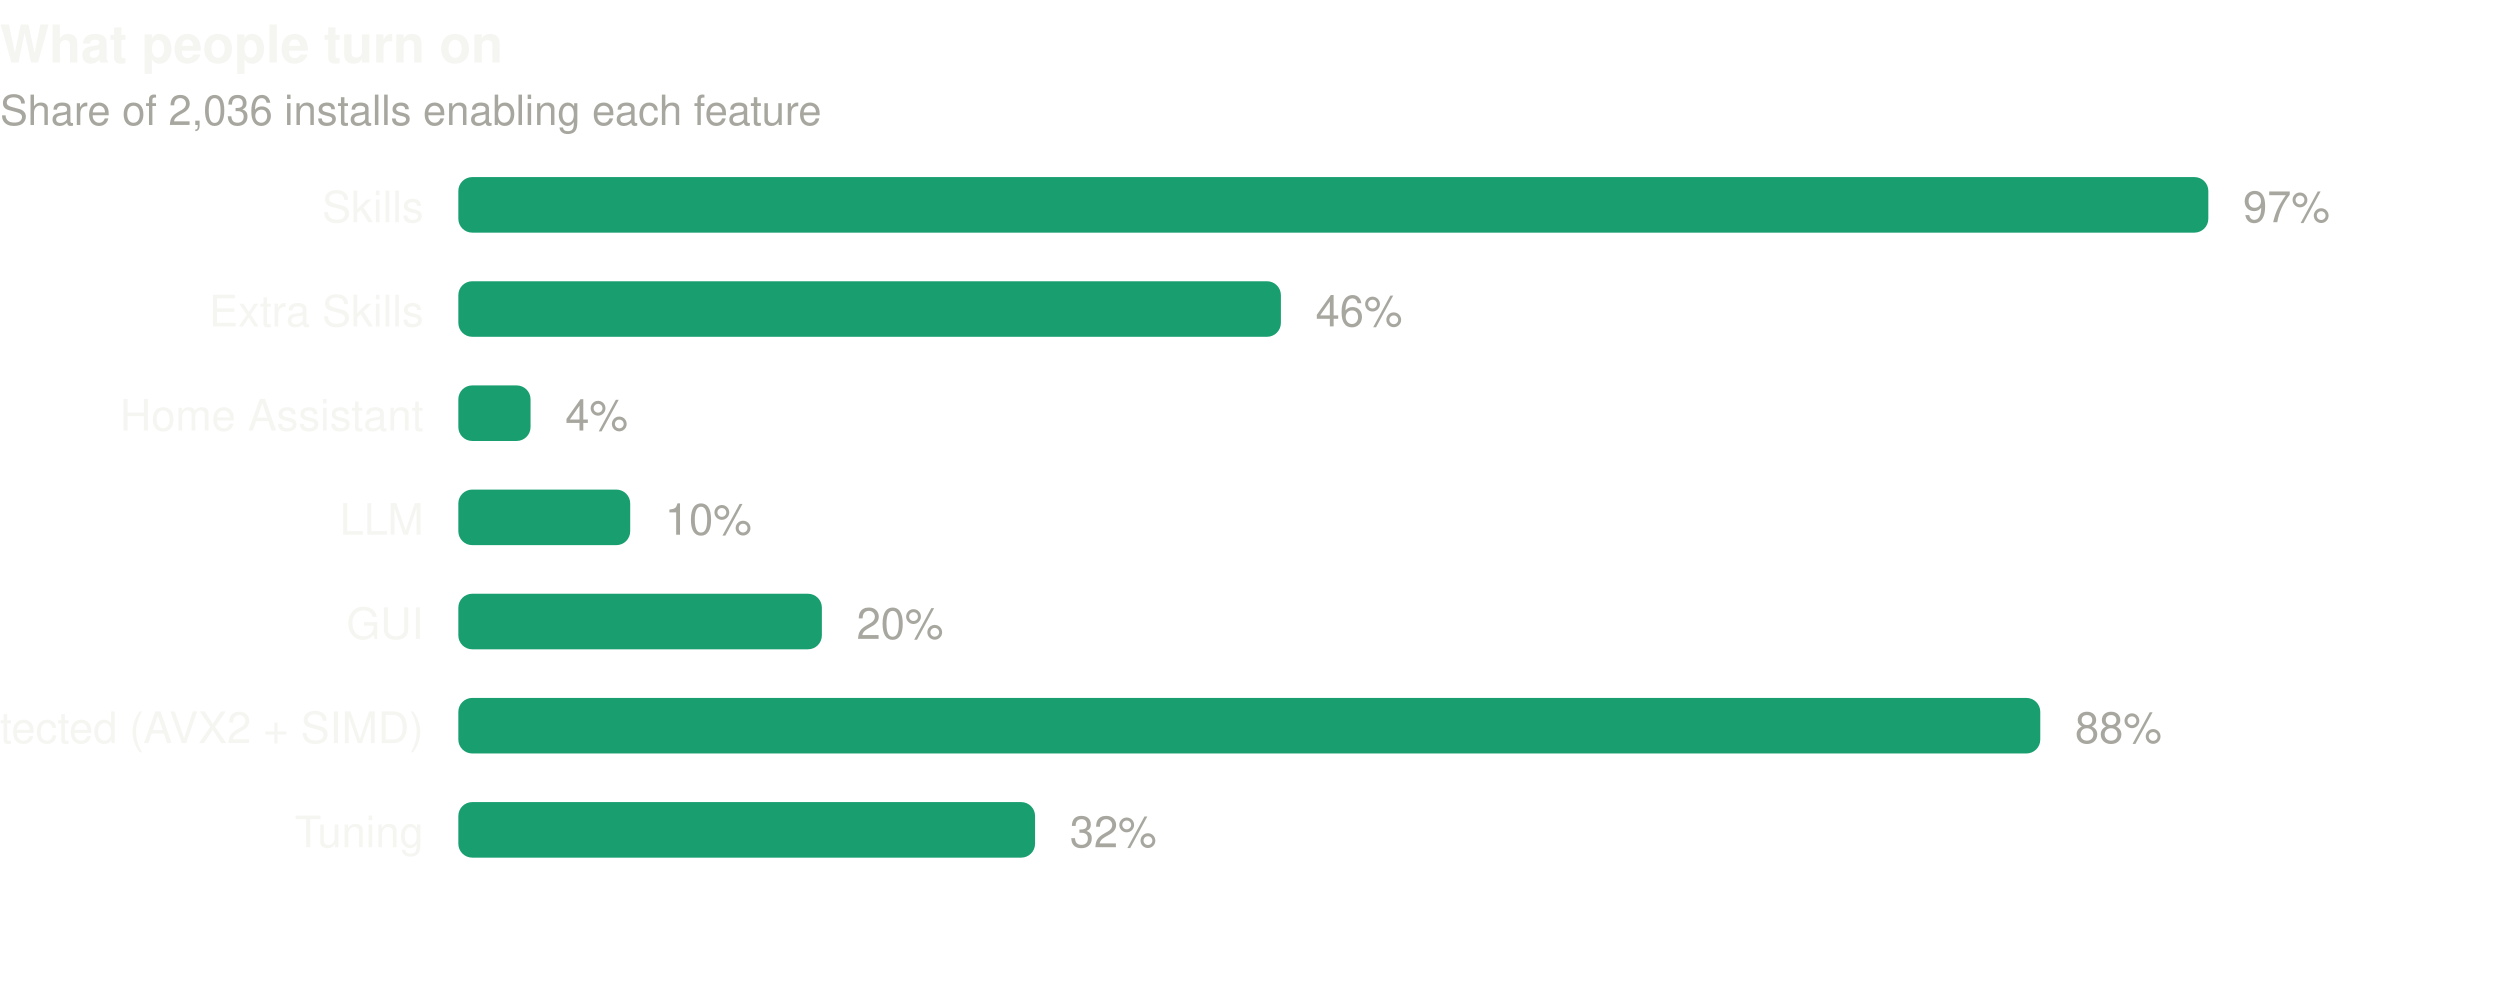
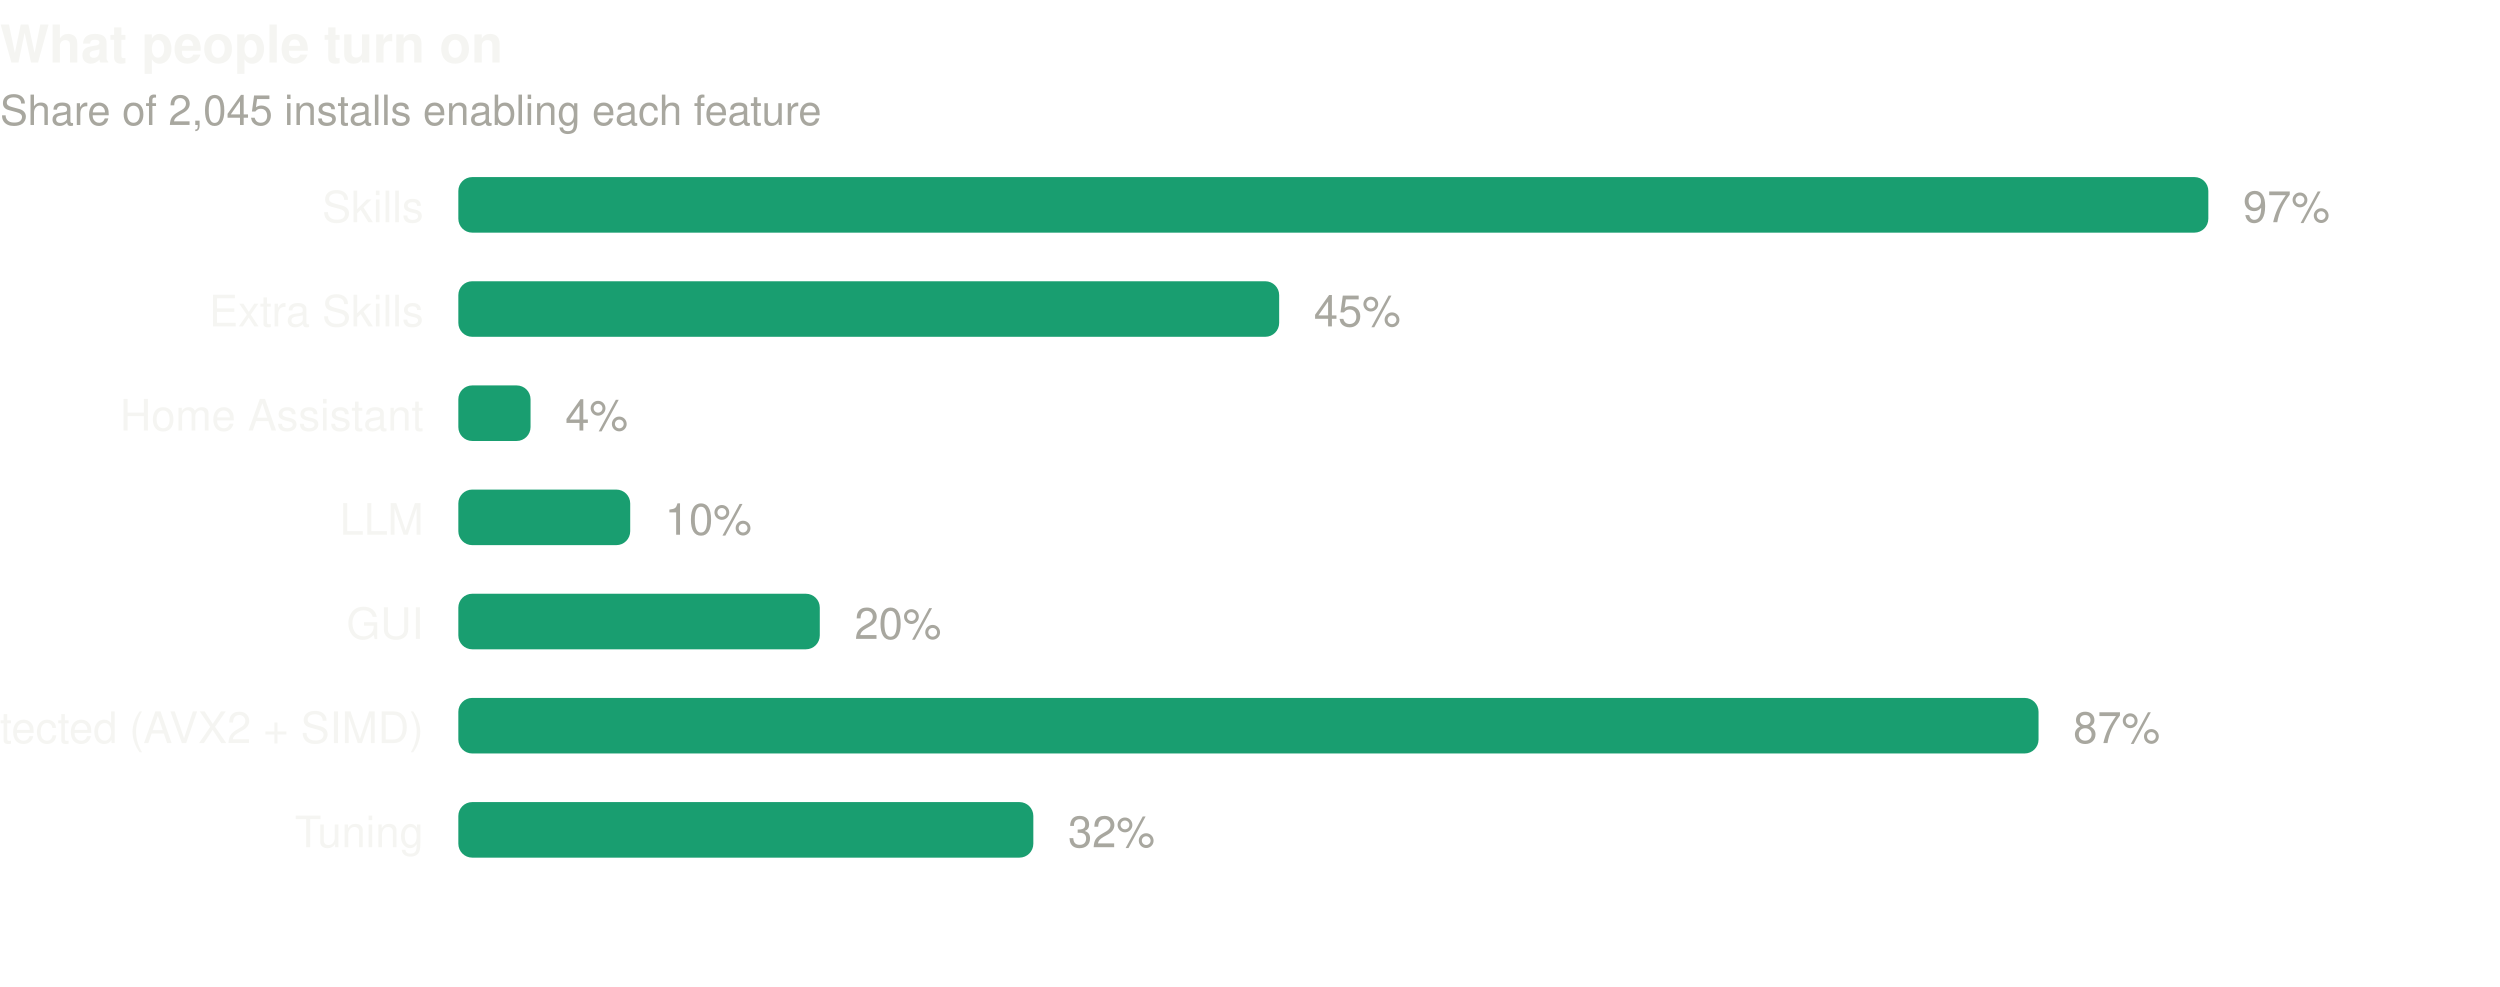
- <svg xmlns="http://www.w3.org/2000/svg" width="720" height="284" viewBox="0 0 720 284" role="img" aria-label="What people turn on. Share of 2,036 installs enabling each feature">
+ <svg xmlns="http://www.w3.org/2000/svg" width="720" height="284" viewBox="0 0 720 284" role="img" aria-label="What people turn on. Share of 2,045 installs enabling each feature">
  <text x="0" y="18" font-family="ui-sans-serif,-apple-system,BlinkMacSystemFont,'Segoe UI',Helvetica,Arial,sans-serif" font-size="15" font-weight="600" fill="#f5f5f2">What people turn on</text>
-   <text x="0" y="36" font-family="ui-sans-serif,-apple-system,BlinkMacSystemFont,'Segoe UI',Helvetica,Arial,sans-serif" font-size="12" fill="#a8a79f">Share of 2,036 installs enabling each feature</text>
+   <text x="0" y="36" font-family="ui-sans-serif,-apple-system,BlinkMacSystemFont,'Segoe UI',Helvetica,Arial,sans-serif" font-size="12" fill="#a8a79f">Share of 2,045 installs enabling each feature</text>
  <text x="122" y="64.0" text-anchor="end" font-family="ui-sans-serif,-apple-system,BlinkMacSystemFont,'Segoe UI',Helvetica,Arial,sans-serif" font-size="12.5" fill="#f5f5f2">Skills</text>
  <rect x="132" y="51.0" width="504.0" height="16" rx="4" fill="#199e70" />
  <text x="646.0" y="64.0" font-family="ui-sans-serif,-apple-system,BlinkMacSystemFont,'Segoe UI',Helvetica,Arial,sans-serif" font-size="12.5" fill="#a8a79f">97%</text>
  <text x="122" y="94.0" text-anchor="end" font-family="ui-sans-serif,-apple-system,BlinkMacSystemFont,'Segoe UI',Helvetica,Arial,sans-serif" font-size="12.5" fill="#f5f5f2">Extra Skills</text>
-   <rect x="132" y="81.0" width="236.9" height="16" rx="4" fill="#199e70" />
-   <text x="378.9" y="94.0" font-family="ui-sans-serif,-apple-system,BlinkMacSystemFont,'Segoe UI',Helvetica,Arial,sans-serif" font-size="12.5" fill="#a8a79f">46%</text>
+   <rect x="132" y="81.0" width="236.4" height="16" rx="4" fill="#199e70" />
+   <text x="378.4" y="94.0" font-family="ui-sans-serif,-apple-system,BlinkMacSystemFont,'Segoe UI',Helvetica,Arial,sans-serif" font-size="12.5" fill="#a8a79f">45%</text>
  <text x="122" y="124.0" text-anchor="end" font-family="ui-sans-serif,-apple-system,BlinkMacSystemFont,'Segoe UI',Helvetica,Arial,sans-serif" font-size="12.5" fill="#f5f5f2">Home Assistant</text>
  <rect x="132" y="111.0" width="20.8" height="16" rx="4" fill="#199e70" />
  <text x="162.8" y="124.0" font-family="ui-sans-serif,-apple-system,BlinkMacSystemFont,'Segoe UI',Helvetica,Arial,sans-serif" font-size="12.5" fill="#a8a79f">4%</text>
  <text x="122" y="154.0" text-anchor="end" font-family="ui-sans-serif,-apple-system,BlinkMacSystemFont,'Segoe UI',Helvetica,Arial,sans-serif" font-size="12.5" fill="#f5f5f2">LLM</text>
  <rect x="132" y="141.0" width="49.5" height="16" rx="4" fill="#199e70" />
  <text x="191.5" y="154.0" font-family="ui-sans-serif,-apple-system,BlinkMacSystemFont,'Segoe UI',Helvetica,Arial,sans-serif" font-size="12.5" fill="#a8a79f">10%</text>
  <text x="122" y="184.0" text-anchor="end" font-family="ui-sans-serif,-apple-system,BlinkMacSystemFont,'Segoe UI',Helvetica,Arial,sans-serif" font-size="12.5" fill="#f5f5f2">GUI</text>
-   <rect x="132" y="171.0" width="104.7" height="16" rx="4" fill="#199e70" />
-   <text x="246.7" y="184.0" font-family="ui-sans-serif,-apple-system,BlinkMacSystemFont,'Segoe UI',Helvetica,Arial,sans-serif" font-size="12.5" fill="#a8a79f">20%</text>
+   <rect x="132" y="171.0" width="104.1" height="16" rx="4" fill="#199e70" />
+   <text x="246.1" y="184.0" font-family="ui-sans-serif,-apple-system,BlinkMacSystemFont,'Segoe UI',Helvetica,Arial,sans-serif" font-size="12.5" fill="#a8a79f">20%</text>
  <text x="122" y="214.0" text-anchor="end" font-family="ui-sans-serif,-apple-system,BlinkMacSystemFont,'Segoe UI',Helvetica,Arial,sans-serif" font-size="12.5" fill="#f5f5f2">CPU capability detected (AVX2 + SIMD)</text>
-   <rect x="132" y="201.0" width="455.6" height="16" rx="4" fill="#199e70" />
-   <text x="597.6" y="214.0" font-family="ui-sans-serif,-apple-system,BlinkMacSystemFont,'Segoe UI',Helvetica,Arial,sans-serif" font-size="12.5" fill="#a8a79f">88%</text>
+   <rect x="132" y="201.0" width="455.1" height="16" rx="4" fill="#199e70" />
+   <text x="597.1" y="214.0" font-family="ui-sans-serif,-apple-system,BlinkMacSystemFont,'Segoe UI',Helvetica,Arial,sans-serif" font-size="12.5" fill="#a8a79f">87%</text>
  <text x="122" y="244.0" text-anchor="end" font-family="ui-sans-serif,-apple-system,BlinkMacSystemFont,'Segoe UI',Helvetica,Arial,sans-serif" font-size="12.5" fill="#f5f5f2">Tuning</text>
-   <rect x="132" y="231.0" width="166.1" height="16" rx="4" fill="#199e70" />
-   <text x="308.1" y="244.0" font-family="ui-sans-serif,-apple-system,BlinkMacSystemFont,'Segoe UI',Helvetica,Arial,sans-serif" font-size="12.5" fill="#a8a79f">32%</text>
+   <rect x="132" y="231.0" width="165.6" height="16" rx="4" fill="#199e70" />
+   <text x="307.6" y="244.0" font-family="ui-sans-serif,-apple-system,BlinkMacSystemFont,'Segoe UI',Helvetica,Arial,sans-serif" font-size="12.5" fill="#a8a79f">32%</text>
</svg>
